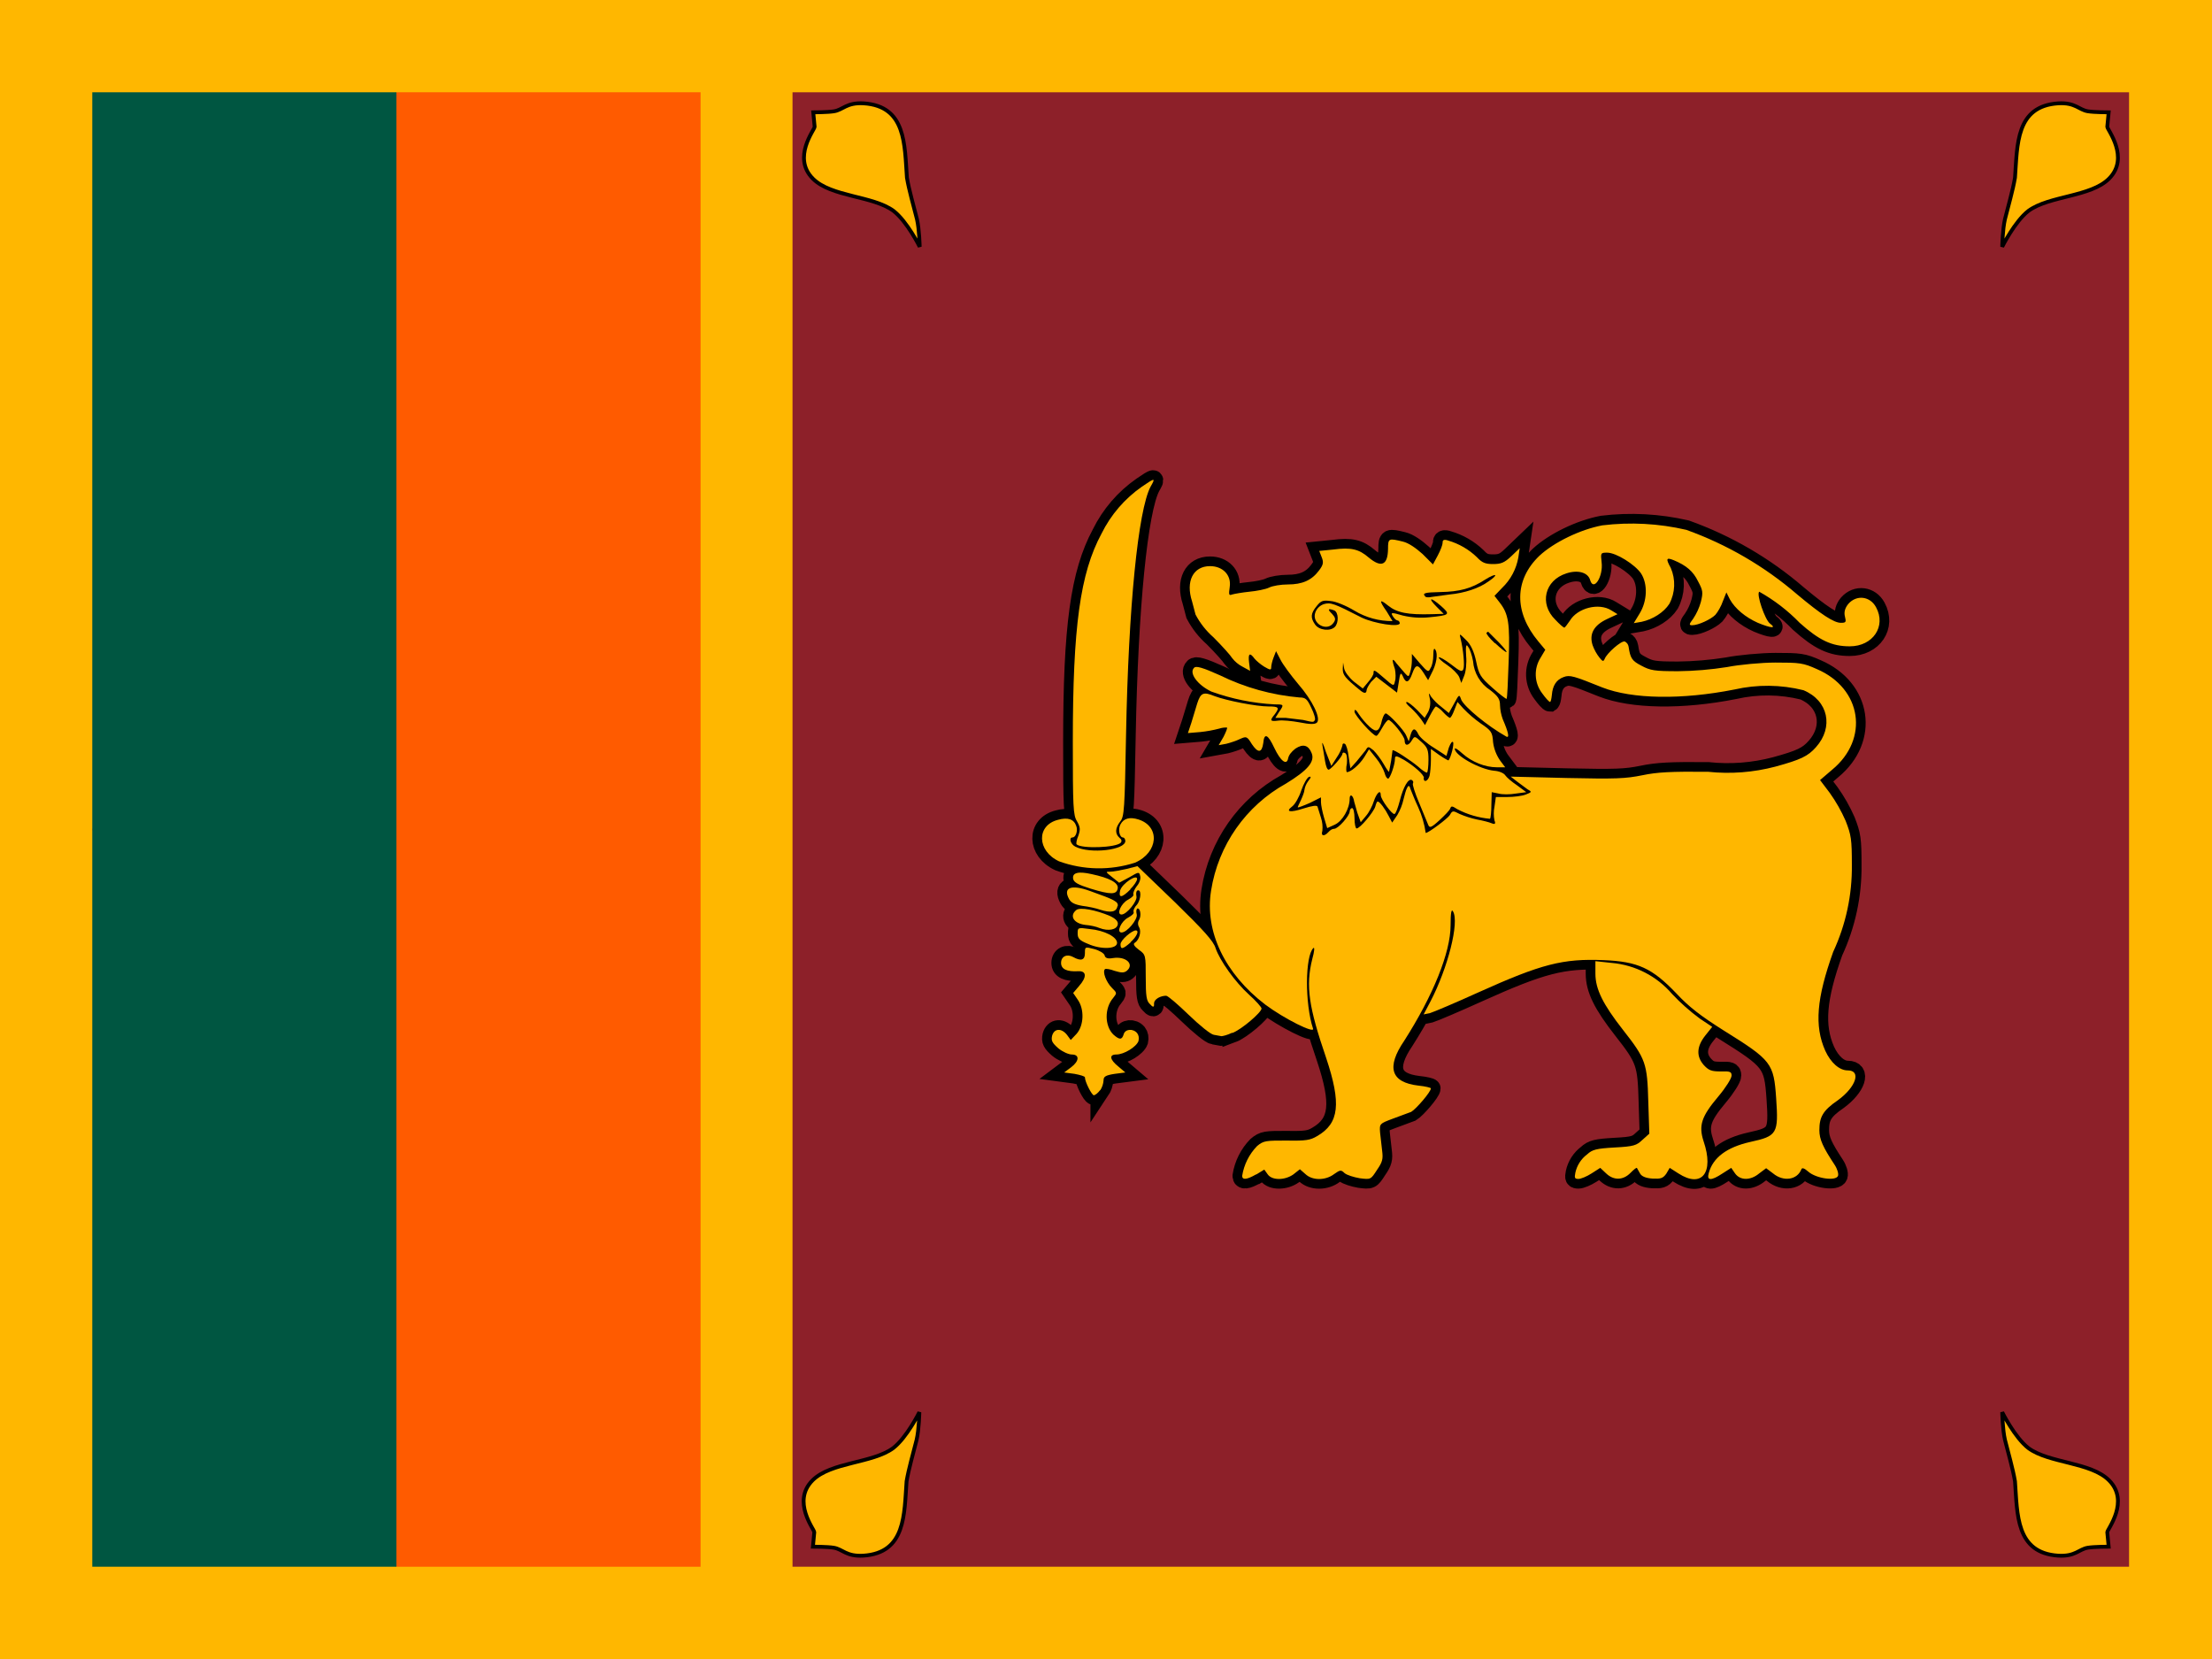
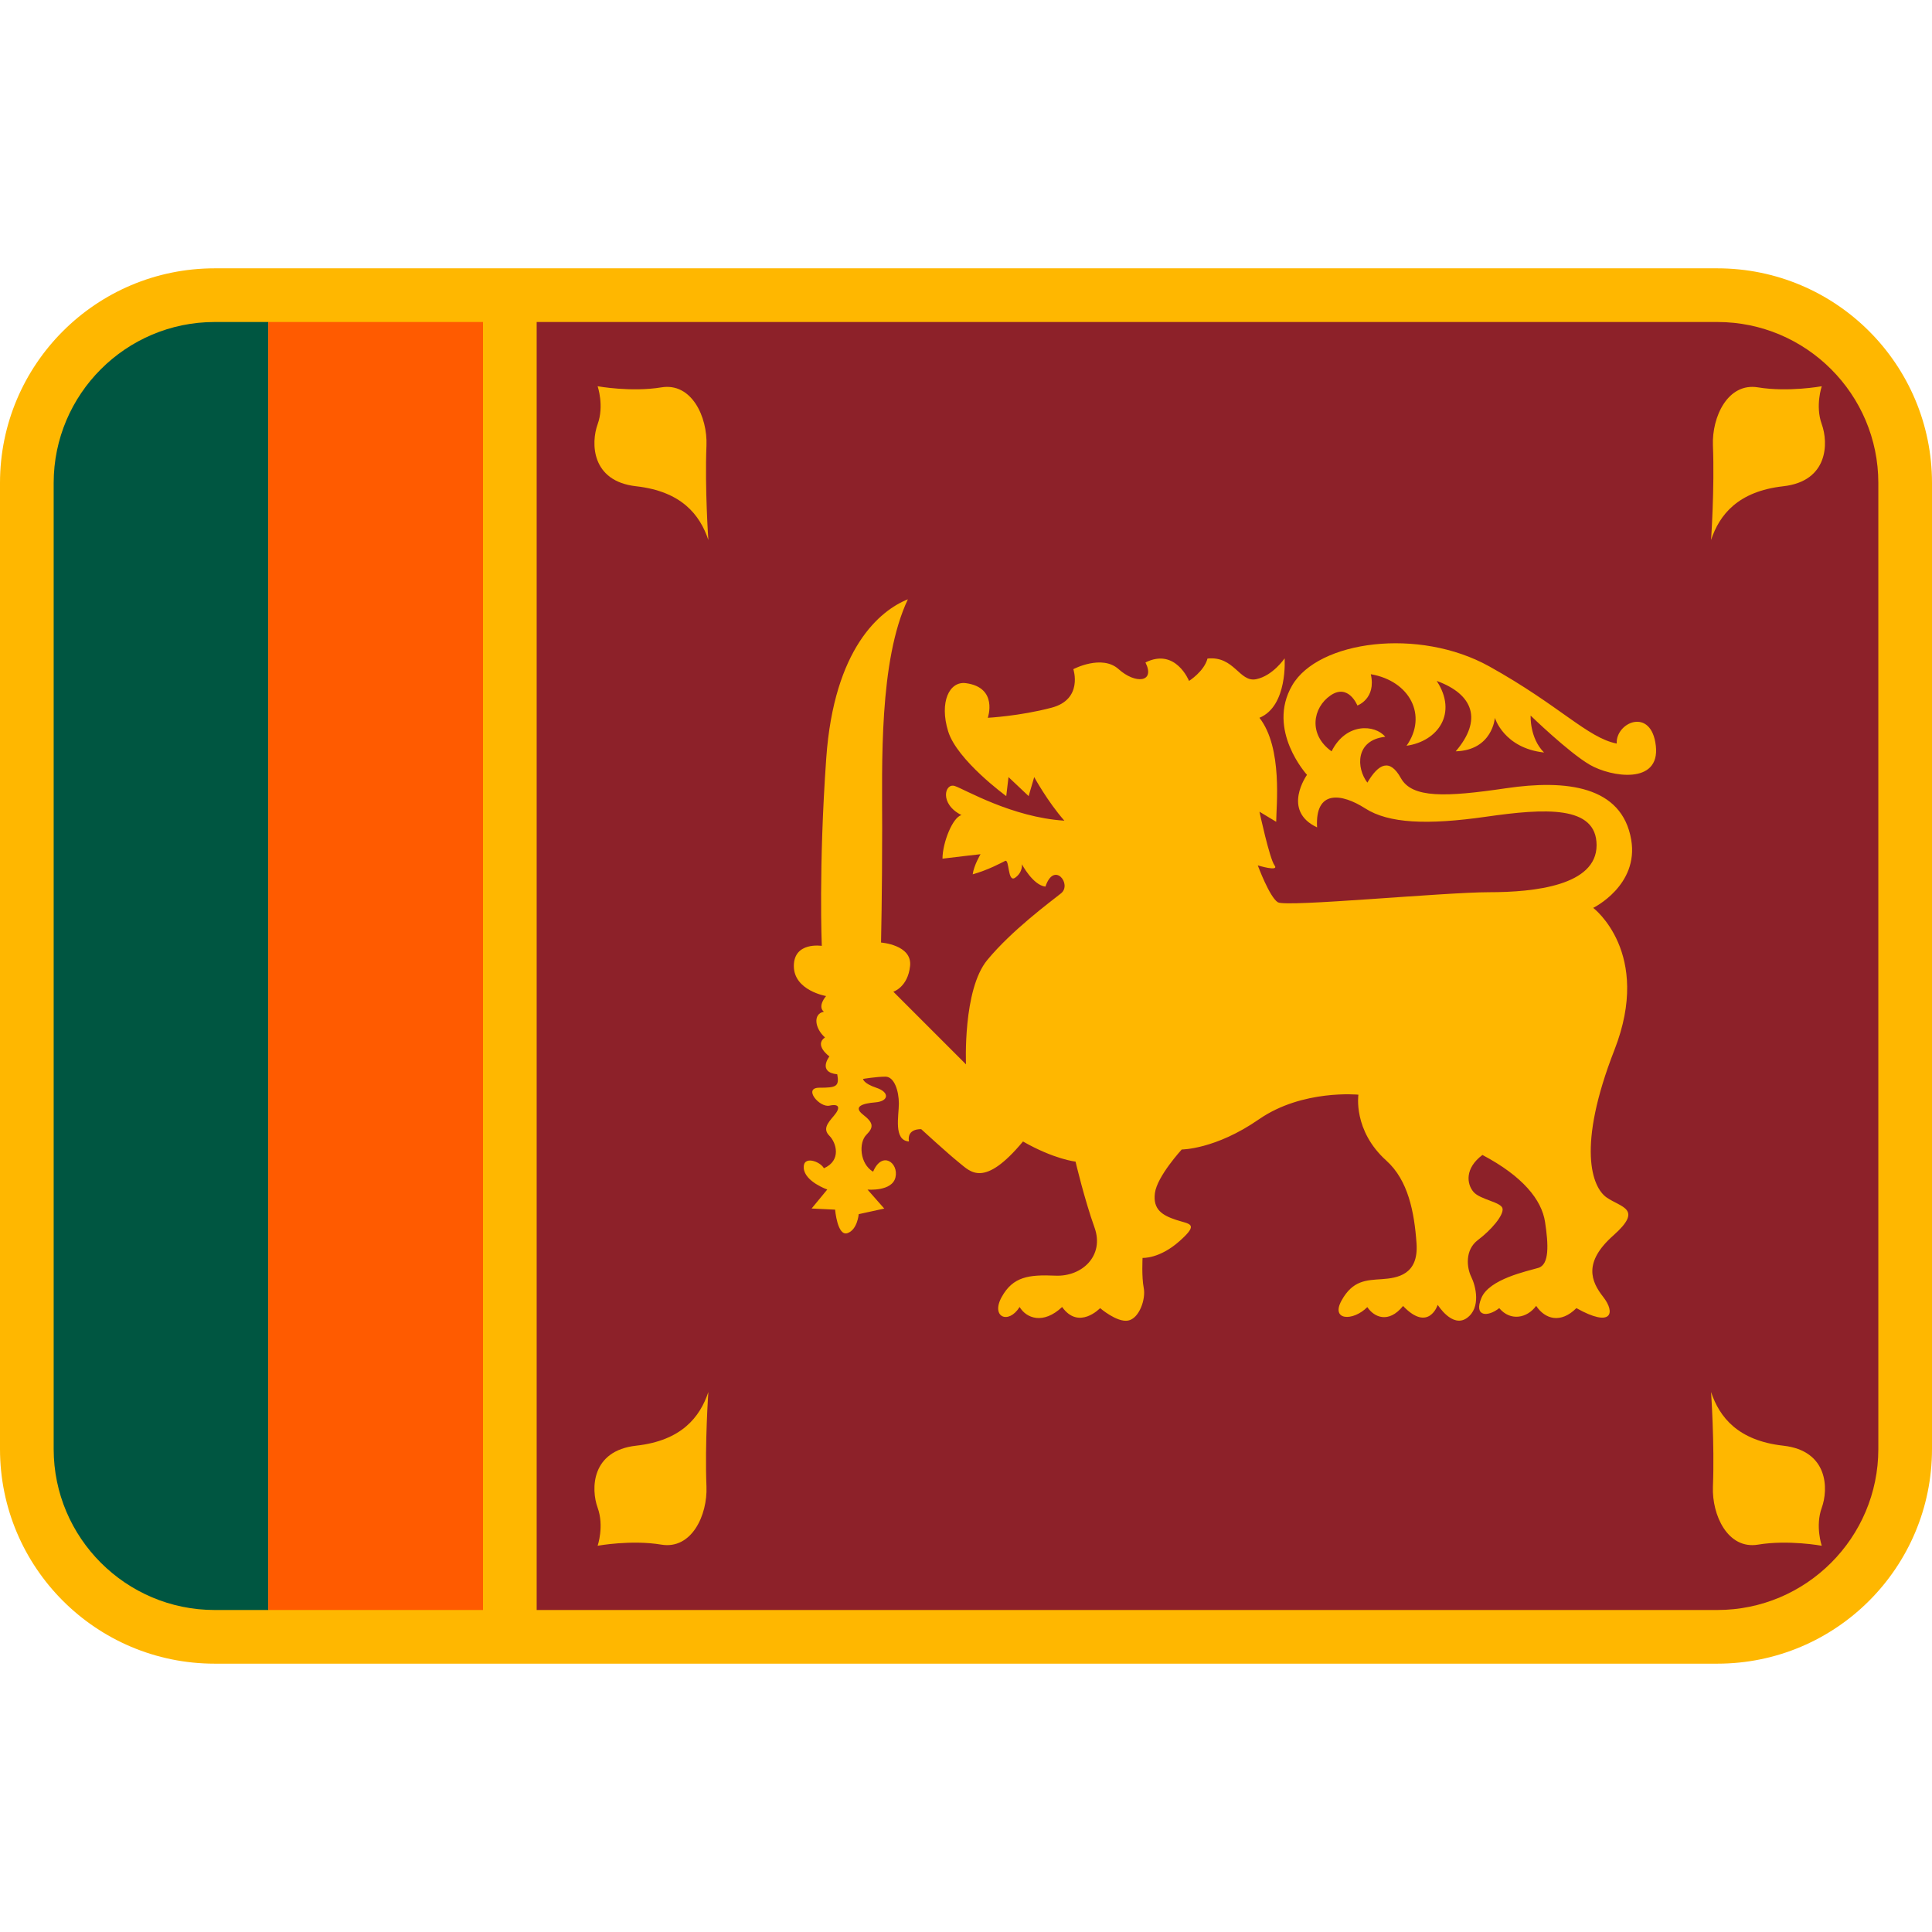
- <svg xmlns="http://www.w3.org/2000/svg" xmlns:xlink="http://www.w3.org/1999/xlink" id="flag-icons-lk" viewBox="0 0 640 480">
-   <path fill="#ffb700" d="M0 0h640v480H0z" />
-   <path fill="#ff5b00" d="m26.7 240 88-213.3h88v426.6h-88z" />
-   <path fill="#005641" d="M26.7 26.7h88v426.6h-88z" />
-   <path fill="#8d2029" d="M229.3 26.7H616v426.6H229.3z" />
-   <path id="lk-a" fill="#ffb700" stroke="#000" stroke-width="1.1" d="M579.3 408.6s3.6 7.3 7.6 10.4c6 4.4 18 4 23.3 9.3 6.1 6.1-.5 14.2-.5 15l.4 4.2s-4.2 0-6 .3c-2.6.4-3.6 2.6-8.6 2.3-12.3-.8-11.8-12-12.5-21.5-.6-3.6-2-8.4-2.9-12-.7-3-.8-8-.8-8z" />
-   <use xlink:href="#lk-a" width="100%" height="100%" transform="matrix(-1 0 0 1 845.3 0)" />
-   <use xlink:href="#lk-a" width="100%" height="100%" transform="matrix(1 0 0 -1 0 480)" />
-   <use xlink:href="#lk-a" width="100%" height="100%" transform="rotate(180 422.7 240)" />
-   <g transform="translate(0 -76)">
-     <use xlink:href="#lk-b" width="100%" height="100%" stroke="#000" stroke-width="5.6" />
-     <g id="lk-b" fill="#ffb700">
-       <path d="m363.5 415.8 2.3-1.4 1 1.4c1.3 1.8 5 1.7 7.4 0l1.9-1.5 1.6 1.4c2 1.9 5.8 1.9 8.3 0 1.7-1.2 2-1.3 3-.3.7.6 2.7 1.2 4.4 1.5 3.2.4 3.2.4 5-2.4 1.6-2.3 1.8-3.2 1.5-5.5l-.6-5.3c-.2-2.6-.1-2.6 3.6-4l5.4-2c1.5-.9 5.7-5.8 5.7-6.8 0-.2-1.6-.6-3.6-.8q-12-1.4-4.1-13c8.3-13 13.4-25.5 13.4-33.4q0-5.3.7-4c1.9 3.1-1.5 16.4-6.5 26l-2 3.8 1.9-.4c1-.3 7.4-3 14-6 18.2-8.2 24.4-9.8 36.2-9.3 9.9.4 14 2.3 21 9.6 3.7 4 7.3 6.7 13.8 10.8 13.8 8.6 14.4 9.4 15.1 19.6s.3 10.9-7.5 12.6q-10.2 2.3-12 9-1 3.4 4 .1l2.5-1.6 1.1 1.6c1.5 2.1 4.5 2.1 7 0l2-1.5 2 1.5c3 2.5 7 1.9 8.2-1.2q.3-.8 2 .7c2.3 2 8 2.8 8.6 1.2.2-.6-.2-2-1-3.2-3.3-5-4.4-7.3-4.4-10 0-3.8 1-5.7 5.4-8.7 5.2-3.8 6.8-8.6 2.8-8.6-2.4 0-4.9-2.2-6.5-5.7-3.2-7.2-2.5-15.2 2.3-28.6a58 58 0 0 0 5.4-25.2c0-7.4-.2-8.6-1.8-12.7a45 45 0 0 0-4.6-8.1l-2.8-3.7 3.5-3c10.8-8.9 8.6-23.5-4.4-29.1-4-1.8-5-1.9-12-1.9-4 0-10.5.6-14 1.3a98 98 0 0 1-14.2 1.2c-6.8 0-8-.2-10.6-1.6-2.7-1.4-3.2-2.1-3.7-5.5a2 2 0 0 0-1.1-1.5c-1-.3-5.2 3.4-5.8 5-.4.9-.6.8-1.5-.3a13 13 0 0 1-2-3.6q-1.6-4.9 4.2-7.6l3-1.4-1.8-1.1c-3.6-2.3-9.8-.7-12 3-.7 1-1.4 2-1.6 2s-1.4-1-2.6-2.3c-4.7-4.6-3.1-11.4 3.2-13.4 3.3-1.1 6.3-.3 6.9 2 1 3.3 3.8-1.1 3.3-5.2-.3-2.7-.3-2.8 1.6-2.8 2.6 0 8 3.4 9.8 6 2 3.1 1.8 8-.4 11.6l-1.7 2.8 2.3-.4c3.2-.7 6.4-2.7 8-5.2a12 12 0 0 0 .4-10.4c-1.5-2.7-1.3-3.1.9-2.2 3.6 1.5 5.6 3.2 7 6.1 1.4 2.6 1.5 3.2.8 6a17 17 0 0 1-2.2 4.8c-1.2 1.6-1.3 1.9-.3 1.9 1.8 0 5.4-1.7 6.7-3 .7-.8 1.7-2.5 2.2-4l1-2.5 1 2c1.5 2.7 4.5 5.2 8.1 6.8 3.9 1.6 5.5 1.7 3.5.2-1.4-1-4-8.5-3.1-9.2a51 51 0 0 1 11.7 9c5.7 5.1 9.3 6.8 14.5 6.8 6.7 0 10.6-5.8 7.6-11.3-1.7-3.2-5.6-3.7-8-1q-1.5 1.8-1 3.7c.4 1.6.3 1.8-1.2 1.8-2 0-5.8-2.5-12.6-8.2a102 102 0 0 0-32.1-18.7 70 70 0 0 0-24.3-1.3c-6.4 1.2-14 4.9-18.2 8.8-7.3 7-7.4 16.3-.3 24.8l2 2.4-1.3 2.2a9 9 0 0 0 .4 10.4c1 1.4 2 2.5 2.3 2.5q.3-.2.5-2 .3-4.1 3.4-5.2c1.8-.7 3-.3 11.2 3 8.7 3.4 23 3.6 38.2.6a43 43 0 0 1 20 .2c7.2 3 8.8 10.7 3.6 16.5-2.3 2.6-4.4 3.6-11.7 5.6a54 54 0 0 1-19.5 1.5c-10.8-.1-14.7.1-19 1-4.9 1-7.8 1.1-21.8.8l-16.3-.4 1.8 1.4 3.1 2.3c1.3.7 1.2.8-.6 1.5-1 .4-3.4.7-5.3.7h-3.3l-.4 2.8a10 10 0 0 0 0 4q.6 1.4-.8.8c-.7-.3-2.6-.8-4.3-1.1a27 27 0 0 1-5-1.6c-1.9-1-2.1-1-2.8.3-.6 1-6.2 5.2-7 5.2a27 27 0 0 0-2.2-7.5c-1-2.1-1.9-4.5-2.2-5.2q-.4-1.6-1-.3c-.3.5-.7 2-1 3.2a16 16 0 0 1-1.8 4.6l-1.5 2.2-1-1.9c-1-2-2.6-4.2-3.2-4.2q-.3 0-.7 1.5c-.5 1.6-4.4 6.3-5.4 6.3-.3 0-.6-1.3-.6-3 0-1.5-.3-2.9-.7-2.9q-.6.1-.7 1c0 1.2-3.3 5-4.5 5q-.8 0-1.7 1c-1.2 1.3-2.2 1.1-1.7-.4a9 9 0 0 0-.4-3.8l-1-3.2q-.2-.7-4 .5c-4 1.3-5.4 1-3.3-.6.8-.6 2-2.7 2.6-4.6.7-2 1.7-3.7 2.2-3.9q1.1-.4-.2 1.2a6 6 0 0 0-1.1 2.6c0 .5-.5 1.8-1 2.9s-1 2-.9 2.1 1.7-.5 3.5-1.3l3.2-1.6v1.4c0 .8.4 2.8.9 4.5l.9 3 2.2-1c2.2-1 4.3-4.6 4.3-7.5 0-1.4.8-1.2 1.2.3 0 .4.6 2.1 1 3.7l1 2.8 1.5-1.8c.9-1 1.9-3 2.3-4.3.8-2.4 2-3.5 2-1.7 0 1.2 3.4 5.8 4 5.4.4-.2 1-1.9 1.5-3.8 1-4 2.5-6.6 3.5-6q.6.4.3 1c-.2.2.6 2.8 1.8 5.6l2.6 6.3c.4 1 .8 1 3.3-1.3 1.5-1.4 3-2.9 3.1-3.4.3-.8.6-.7 2 .2a25 25 0 0 0 9.5 2.8c.2-.2.4-2 .4-4l.1-3.7 2 .4c1 .3 3.3.3 5 0l3-.4-2.7-2c-1.5-1-3-2.3-3.4-2.9s-1.7-1.2-3.2-1.3c-4.1-.4-11.4-4.4-11.4-6.4q.2-.4 2.2 1.4c2.8 2.5 6.6 4 10 4h2.4l-1.5-2a12 12 0 0 1-2-5.2c-.2-3-.5-3.4-3.6-5.5a35 35 0 0 1-5-4.3l-1.7-1.9-.9 2.3q-.8 2.1-1.3 2.3c-.2 0-1.2-.8-2-1.7a7 7 0 0 0-2-1.6c-.3 0-1 1.2-1.8 2.7l-1.4 2.7-1-1.5a24 24 0 0 0-3-3.4q-1.9-1.6-1.3-1.8c.4 0 1.7 1 3 2.3l2.2 2.3 1-1.7a6 6 0 0 0 .5-3.8q-.6-2.6.3-.7a16 16 0 0 0 3 3l2.2 1.8 1.5-2.7c1.5-2.8 1.5-2.8 2.1-1.1 1 2.1 7.5 7.5 13 10.6q1.5.8-1-5a13 13 0 0 1-.8-4c0-1.8-.5-2.6-2.8-4.4a11 11 0 0 1-5-8.4c-.3-1.7-.9-3.5-1.4-4.1q-.9-1.7-.6 2.6c.2 2.1-.1 4.7-.6 5.8l-.8 2-.6-1.7c-.4-.9-2-2.5-3.5-3.5s-2.6-2-2.4-2.2 1.8.7 3.5 2c2.7 2.1 3.2 2.3 3.6 1.4.4-1 0-5.6-.8-8.8-.4-1.6-.4-1.6 1.6.4q2 1.9 2.9 6.2c.8 3.8 1.2 4.5 4.7 7.6 2.1 1.9 4 3.3 4.1 3.2.2-.2.4-5 .6-10.8.4-11.1 0-13.8-2.7-17.2l-1.4-1.8 2.2-2.3a16 16 0 0 0 4.7-8.8l.4-2.7-2.4 2.3c-2 1.9-3 2.3-5.3 2.3s-3.2-.4-4.7-2a20 20 0 0 0-8.3-4.8q-1.7-.6-1.6.6c0 .6-.6 2.2-1.4 3.7l-1.4 2.6-3-3c-1.9-1.7-4-3.2-5.7-3.6-4.1-1-4.3-1-4.3 2.1q-.1 7.1-5.6 2.5c-2.8-2.4-5-3-10.3-2.3l-4 .4.7 1.8c.6 1.5.5 2.2-.8 3.9-2.1 2.8-4.8 4-9 4-2 0-4.4.4-5.4.9s-3.6 1-5.7 1.2c-2 .2-4.3.6-5 .8-1 .4-1 0-.7-2.2.5-3.4-2-6-5.7-6-4.9 0-7.1 4.4-5.2 10.2l1 3.8a23 23 0 0 0 5.2 6.6c2.6 2.6 5 5.3 5.4 6a9 9 0 0 0 3 2.5l2.2 1.2-.3-2.4q-.5-4 1.6-1.1c.5.6 1.8 1.7 2.8 2.3 1.7 1 2 1 2 .2 0-.6.3-1.9.7-2.9l.7-1.8 1.3 2.5c.7 1.4 3 4.5 5.1 7 4.1 4.7 6.7 10 5.4 11.2-.6.5-2 .5-5-.1-2.2-.4-5-.7-6.2-.5-2.3.3-2.5 0-1-1.8 1.5-2 1.2-2.3-1.8-2.3-3.5 0-12.2-1.7-15.6-3-3.2-1.3-4-1-5 2.1l-1.7 5.6-1 3 3.6-.3a37 37 0 0 0 5.5-1 6 6 0 0 1 2.2-.3c.2.1-.3 1.3-1 2.7l-1.4 2.4 2.2-.4c1.2-.3 3-.9 4-1.4 1.8-.8 2-.8 3.4 1.5q2.7 4 3.3-.3.4-4.6 3.2 1.4c1.8 3.8 3.6 5.2 4 3q.3-1.4 2.1-2.8 3.3-2.2 4.7 1.3c1 2.5-1.2 5-7.4 8.8a43 43 0 0 0-21.7 31c-1.9 11.8 4 24 15.6 32.9 5.6 4.2 14.5 8.6 13.9 7-2.4-7.3-2.3-21 .1-23.3.4-.4.3 1-.3 3.1-2 7.9-1 14.1 4 28.7 4.4 13.2 3.8 18.9-2.6 22.6-2 1.2-3.3 1.4-8.8 1.3-6 0-6.7 0-8.6 1.6a16 16 0 0 0-4.3 8.6q0 1.9 4-.4z" />
-       <path d="m460.5 415.5 2.5-1.6 1.7 1.6c2.2 2.1 4.9 2 7-.1q1.6-1.6 1.9-1.5l.9 1.6q.7 1.3 3.6 1.5c2.3.1 3 0 4-1.4l1-1.7 2.5 1.6c6.8 4.4 10.4-.2 7.3-9.3-1.5-4.6-.6-7.2 4.3-13 2.1-2.5 3.8-5.2 3.8-6 0-1.1-.4-1.3-3.2-1.2-2.6 0-3.4-.3-4.8-1.8q-3.4-3.8.4-8.6l2-2.5-3.6-2.4a60 60 0 0 1-8-7.1 26 26 0 0 0-17.5-9l-4.7-.5v3.6c0 4.5 2.2 8.9 8 16.3 6.6 8.4 7 9.7 7.3 20.7l.3 9.3-2 1.8c-1.7 1.6-2.4 1.9-8 2.2-5.3.3-6.5.6-8 2a9 9 0 0 0-3.4 5.3c-.3 1.5-.2 1.8.9 1.8.7 0 2.4-.7 3.8-1.6m-142.2-24a6 6 0 0 0 1-3c0-1 .6-1.4 3.2-1.8l3.1-.4-2-1.7c-2.5-2-2.8-3.5-.6-3.5s5.8-2.2 6.4-3.9q.3-1.4-.4-2.3c-1.2-1.4-3.5-1.2-3.9.4-.5 1.6-1.2 1.6-3 0-2.5-2.5-2.6-7.6 0-10.6 1.1-1.4 1.1-1.4-.4-2.9-1.6-1.6-2.8-4.6-2-5.4.2-.2 1.5 0 2.8.5 2 .6 2.7.6 3.5 0 2.3-1.9-.2-4.3-4-3.7q-2.2.4-2.4-.8c-.2-.6-1.5-1.4-3-1.8-2.7-.7-2.7-.7-2.7 1.2q0 3-3.4 1.1c-1.8-1-3.5-.2-3.5 1.7q0 2.7 5 2.4c2.4-.1 2.5 1.7.2 4.3l-1.7 2 1.3 1.9c2 2.8 1.8 7.5-.3 9.9l-1.7 1.8-1.1-1.5c-1.6-2-3.7-1.9-4.3.3-.3 1.4 0 2 1.8 3.6 1.2 1 3 1.8 3.9 1.8 2.3 0 2.2 1.9-.2 3.7l-2 1.5 3 .4c1.6.3 3 .7 3 1 0 1.3 2 5.2 2.6 5.2q.8-.2 1.8-1.5z" />
-       <path d="M356.5 374.9c2.7-1 8.5-6 8.5-7.1 0-.4-1.6-2.2-3.6-4-4-3.6-8.5-9.9-9.7-13.5-.6-2-3.5-5.2-11.7-13.2l-10.9-10.5-3.1.8c-1.8.4-3.9.8-4.7.8-1.5 0-1.5 0 .5 1.6l2 1.6 3-1.6c2.7-1.6 2.8-1.6 3.1-.3.2.7-.2 2-1 2.9-.7.9-1.1 2-1 2.3q.3.6-1.5 1.6c-2 1-3.5 4.3-1.9 4.3 1.5 0 4.7-4 4.3-5.3q-.2-1.2.2-1.6c1.3-.7 1.2 2.4 0 4-.8.8-1.2 1.8-1 2.2q.2.6-1.6 1.6c-2 1-3.5 4.3-1.9 4.3s4.7-3.8 4.4-5.2q-.3-1.2.1-1.7c.9-.4 1.3 2 .6 3.2a2 2 0 0 0 0 2.2c.7 1.3 0 3.7-1.3 4.5q-.8.5 1.2 2c2 1.4 2 1.6 2 8 0 5.4.2 6.8 1.2 7.7q1.3 1.5 1.2 0c-.1-1.5 2-2.4 3.5-2.4.5 0 3.4 2.5 6.5 5.5s6.4 5.7 7.3 5.8l2.2.4c.3 0 1.7-.3 3.1-1zm-33.3-26.1c0-1.7-3.6-3.6-7.9-4-3.5-.5-3.5-.4-3.5 1.3 0 1.4.5 2 3 3 3.8 1.7 8.4 1.5 8.4-.3" />
-       <path d="M327.1 348.6c1.8-1.6 2.6-3.4 1.5-3.4s-4.4 2.8-4.4 4c0 1.6.6 1.5 3-.6zm-3.7-5.1q.3-1.3-2.3-2.5c-4-1.7-8.6-2.6-9.7-1.7-2.1 1.7-.7 3.9 2.6 4.3 1.4.1 3.2.5 4.1.9 2.6 1 5 .5 5.3-1m0-5.3c.2-1.3-.7-1.8-8-4.4-5.5-2-7.9-1-6.1 2.3.6 1.1 1.6 1.6 3.9 2 1.7.2 4 .7 5.1 1.1q4.6 1.5 5-1zm3.6-4.9c1.1-1.1 2-2.4 2-3 0-1.5-4.3 1.3-4.9 3.3q-.8 3.5 3-.3zm-3.6-.3q.3-2.4-7.6-4.1-5.8-1.3-5.3 1.4c.2 1 1.5 1.7 5 2.8 5.9 1.8 7.6 1.8 7.9-.1m5-7.4c6.8-3 7.3-10.5 1-12.5q-3.8-1.2-5.2 1.4c-.8 1.4-.3 3.8.7 3.8q.6.1.7 1c0 2.7-10.2 3.8-14.4 1.7-1.5-.7-2-2.7-.9-2.7 1 0 1.6-2 1.1-3.3q-1-3-5.3-1.8c-6.3 1.6-6.1 9 .3 12a34 34 0 0 0 22 .4" />
-       <path d="M324.3 319.8q.5-.7-.4-1.4-2-1.8.2-4.7c1.2-1.4 1.3-3.6 1.7-25.1.7-37.1 3.5-65 7.1-71.8 1.5-2.6 1.3-2.6-2.5 0a36 36 0 0 0-11.7 13.6c-6.2 11.5-8.3 27-8.3 60.2 0 18.8.1 21.3 1.2 23 1 1.8 1 2.4.4 4.2-.5 1.1-.7 2.3-.5 2.5 1.4 1.3 11.4 1 12.8-.5m56.1-35.4c.3-.3-.2-2-1-3.6-1.2-2.6-1.7-3-3.4-3a65 65 0 0 1-23-6.4c-5.1-2.3-7-2.8-7.5-2.2-1.6 1.5 1 5 5 6.9a64 64 0 0 0 18.3 3.7c2.7 0 2.8 0 1.2 2.3l-1 1.6h3l5 .6c3 .7 3 .7 3.4.1" />
-       <path fill="#000001" d="M412 301.1c0-1-2.9-3.5-5.7-5.2-2.3-1.3-2.7-1.4-2.7-.3 0 1.6-1.4 5.7-2 5.7q-.6-.2-1-1.7c-.3-1-1.4-3-2.5-4.3l-2-2.5-1.4 2.3c-1.4 2.2-3.9 4.3-5 4.3-.2 0-.3-1.2 0-2.5q.2-2.6-.5-3t-.8.2c0 .8-3.4 4.6-4 4.6q-.6-.1-1-2.4l-.8-4.8q-.2-1.7 1 2l1.6 4.1 1.6-2.5a11 11 0 0 0 1.6-3.4q0-.8.7-.5c.4.2.9 1.9 1.1 3.7l.5 3.4 1.8-2 2.6-3.2c.7-1.2.8-1.2 2.3 0 .8.8 2.1 2.5 2.9 3.9s1.5 2.4 1.6 2.3l.6-3.2.4-3c.1-.5 5.4 3 7.4 4.7 1.2 1.1 2.4 1.9 2.6 1.7s.4-1.8.4-3.7c0-2.8-.3-3.6-2-5.1-2-1.8-2-1.8-2.8-.5-1 1.7-2.1 1.7-2.1 0 0-1.2-3.8-5.9-4.7-5.9q-.6.2-1.8 2.3c-1.2 2.1-1.5 2.3-1.7 2.3-1 0-6.3-6-6.3-7q0-1.3 1.3.8a21 21 0 0 0 3.1 3.6c2 1.8 2.8 1.4 3.6-2.1q.5-1.6 1-1.8c.8 0 5.4 4.9 6 6.5l.7 1.6.5-1.8q.9-3.2 2.3-.2c.4.8 2.4 2.6 4.4 3.8l3.7 2.4.7-2.4q.8-2 1.2-1.6c.4.5-.6 4.5-1.3 5.3 0 .1-1.3-.6-2.6-1.5l-2.5-1.8v3.2c0 1.7-.2 3.8-.4 4.6-.5 1.6-1.7 2-1.7.6zm-18.5-25.4c-4.4-3.6-5-4.4-5-6.2l.1-1.8.3 1.7c.2 1 1.4 2.6 2.8 3.8l2.6 2 1.5-1.8c.9-1 1.6-2.2 1.6-2.6 0-1.2.2-1.1 3.2 1.5 2.6 2.3 2.7 2.3 3 .8.3-.8.2-2.4 0-3.5q-1.5-4.4.5-1.6l2.4 2.8c1 1.1 1.1 1.1 1.5-.3.3-.9.5-2.4.5-3.4v-1.9l2.3 2.7c2.3 2.6 2.5 2.7 3.1 1.4.5-.7.8-2.4.8-3.7q0-2.6.6-1.6c.8 1.2.3 4.2-1.1 6.8l-1 2-1.3-2.1c-1.7-2.6-2.3-2.6-3.3.2q-1.4 4-2.7.8c-.6-1.3-.8-1.1-1.2 1.7l-.5 3-3-2.3-3-2.3-1.5 1.5c-.7.9-1.3 2-1.3 2.4q-.1 1.5-1.9 0m39-13.6c-1.5-1.4-2.6-2.8-2.4-3q.5-.5.6-.2l3 3c3.4 3.6 2.7 3.7-1.1.2zm-52-5.4c-1.4-2-1.3-3.2.5-5.4 1.2-1.5 1.8-1.7 4-1.4 1.5.1 4.6 1.4 6.9 2.8a21 21 0 0 0 11 3l-1.7-2.8q-3.4-4.8.4-1.7c2.6 2.1 5.7 2.7 12.7 2.5l3.4-.1-2-2c-2.7-2.7-1.9-3 1.2-.3 2.8 2.5 2.7 2.7-3.4 3.3a23 23 0 0 1-7.6-.5c-3.4-1-3.6-.9-2.9.2q.7 1.1 1.3 1.2t.7.8c0 1.3-7.4.1-11-1.6-8-4.1-9-4.5-11-3.9a4 4 0 0 0-2.4 2.3c-1.3 3.3 3.4 5.9 5.3 3 .6-.9.5-1.4-.5-2.5q-2.1-2 .6-1c1.3.5 1.4 3.6.2 4.8-1.3 1.3-4.5 1-5.7-.7" />
-       <path fill="#000001" d="M412.4 248.6c-1-1-.2-1.2 4.3-1.3 5.6-.1 9-1 13-3.6 3.2-2 4.1-1.6 1 .5-2.7 2-7 3.4-11.3 3.8l-5.1.7q-1.4.3-2-.1z" />
-     </g>
-   </g>
+ <svg xmlns="http://www.w3.org/2000/svg" viewBox="0 0 36 36">
+   <path fill="#FFB700" d="M36 27c0 2.209-1.791 4-4 4H4c-2.209 0-4-1.791-4-4V9c0-2.209 1.791-4 4-4h28c2.209 0 4 1.791 4 4v18z" />
+   <path fill="#8D2129" d="M32 6H10v24h22c1.654 0 3-1.346 3-3V9c0-1.654-1.346-3-3-3z" />
+   <path fill="#005641" d="M4 6C2.346 6 1 7.346 1 9v18c0 1.654 1.346 3 3 3h1V6H4z" />
+   <path fill="#FF5B00" d="M5 6h4v24H5z" />
+   <path d="M13.199 10.062s-.067-.959-.035-1.762c.021-.532-.277-1.175-.84-1.082s-1.188-.021-1.188-.021.125.364 0 .708-.125 1.062.719 1.156c.844.095 1.188.532 1.344 1.001zm18.684 0s.067-.959.035-1.762c-.021-.532.277-1.175.84-1.082s1.188-.021 1.188-.021-.125.364 0 .708.125 1.062-.719 1.156c-.844.095-1.188.532-1.344 1.001zM13.199 25.938s-.067.96-.035 1.763c.021.532-.277 1.175-.84 1.081-.562-.094-1.188.021-1.188.021s.125-.365 0-.709-.125-1.062.719-1.156c.844-.094 1.188-.532 1.344-1zm18.684 0s.067.96.035 1.763c-.021.532.277 1.175.84 1.081.562-.094 1.188.021 1.188.021s-.125-.365 0-.709.125-1.062-.719-1.156c-.844-.094-1.188-.532-1.344-1zM18.406 13.375s.594-.031 1.188-.188c.594-.156.406-.718.406-.718s.531-.281.844 0c.312.281.688.25.5-.125.562-.281.812.344.812.344s.281-.177.344-.417c.5-.052.594.448.906.385s.531-.389.531-.389.062.889-.469 1.108c.438.562.312 1.656.312 1.938l-.312-.188s.188.875.281 1c.094.125-.312 0-.312 0s.219.594.375.688c.156.094 3.094-.188 3.938-.188.844 0 2-.125 2-.875s-.969-.688-2.062-.531c-1.094.156-1.812.125-2.25-.156-.438-.281-.937-.354-.896.354-.667-.312-.188-.979-.188-.979s-.761-.833-.276-1.667c.484-.833 2.359-1.084 3.672-.354s1.833 1.333 2.375 1.438c-.021-.396.646-.687.729.042s-.834.583-1.229.354-1.104-.917-1.104-.917-.021.417.25.688c-.75-.083-.916-.646-.916-.646s-.043.603-.73.624c.5-.583.333-1.062-.354-1.312.396.604.021 1.125-.562 1.208.396-.562.063-1.208-.666-1.333.104.458-.25.583-.25.583s-.166-.417-.5-.188-.418.73.019 1.042c.271-.542.812-.5 1-.271-.562.062-.541.584-.333.854.208-.354.417-.458.625-.083s.833.354 1.958.188 2.161-.044 2.333.958c.146.854-.708 1.271-.708 1.271s1.104.833.396 2.646-.416 2.562-.146 2.75.688.208.125.708-.417.855-.188 1.146.167.583-.5.208c-.292.292-.583.208-.75-.042-.167.229-.479.292-.688.042-.208.167-.479.167-.333-.188s.854-.5 1.062-.562.188-.438.125-.854-.417-.854-1.167-1.25c-.333.25-.292.541-.167.688s.521.188.542.312-.208.396-.458.584-.208.521-.125.688.187.577-.084.768c-.271.19-.541-.247-.541-.247s-.168.521-.646.021c-.271.334-.541.209-.666.021-.271.271-.688.25-.479-.125s.458-.376.75-.396.687-.082.646-.666-.156-1.177-.562-1.542c-.625-.562-.521-1.229-.521-1.229s-1.042-.104-1.854.459-1.438.562-1.438.562-.459.5-.5.812.146.417.396.5.438.062.062.396-.688.312-.688.312-.019.353.022.561-.084.569-.292.607c-.208.038-.521-.232-.521-.232s-.396.417-.708-.021c-.354.333-.667.209-.792 0-.208.333-.542.188-.333-.188s.5-.418 1-.396.916-.375.729-.896-.354-1.229-.354-1.229-.396-.042-.979-.375c-.729.875-.979.563-1.188.396s-.708-.625-.708-.625-.271-.021-.229.229c-.292-.021-.188-.479-.188-.708s-.083-.5-.25-.5-.417.042-.417.042 0 .082.25.166.229.251-.021.271-.417.082-.229.229.208.229.062.375-.125.541.125.688c.167-.396.479-.166.417.104s-.521.229-.521.229l.312.354-.476.104s-.024.292-.211.354-.229-.438-.229-.438l-.438-.021.292-.354s-.417-.146-.438-.396.312-.125.375 0c.333-.146.229-.479.104-.604s-.042-.229.083-.375.104-.229-.083-.188-.5-.334-.188-.334.375-.021.333-.25c-.375-.041-.146-.333-.146-.333s-.292-.209-.083-.354c-.188-.166-.229-.438-.021-.479-.125-.104.042-.292.042-.292s-.601-.102-.601-.56.521-.375.521-.375-.062-1.458.083-3.5 1-2.75 1.521-2.958c-.542 1.146-.479 3.083-.479 4.271s-.021 2.125-.021 2.125.583.041.541.437-.312.479-.312.479L18 19.833s-.062-1.389.396-1.944c.458-.555 1.166-1.076 1.375-1.243s-.129-.609-.291-.125c-.236-.029-.438-.417-.438-.417s.021.146-.125.25c-.146.104-.104-.354-.188-.312s-.312.167-.604.25c.021-.167.146-.375.146-.375s-.375.041-.709.083c0-.292.187-.771.354-.812-.417-.208-.312-.604-.125-.542s1.062.583 2.042.646c-.312-.354-.562-.812-.562-.812l-.104.354-.375-.354-.042.354s-.917-.667-1.083-1.208.021-.939.333-.896c.604.082.406.645.406.645z" fill="#FFB700" />
</svg>
